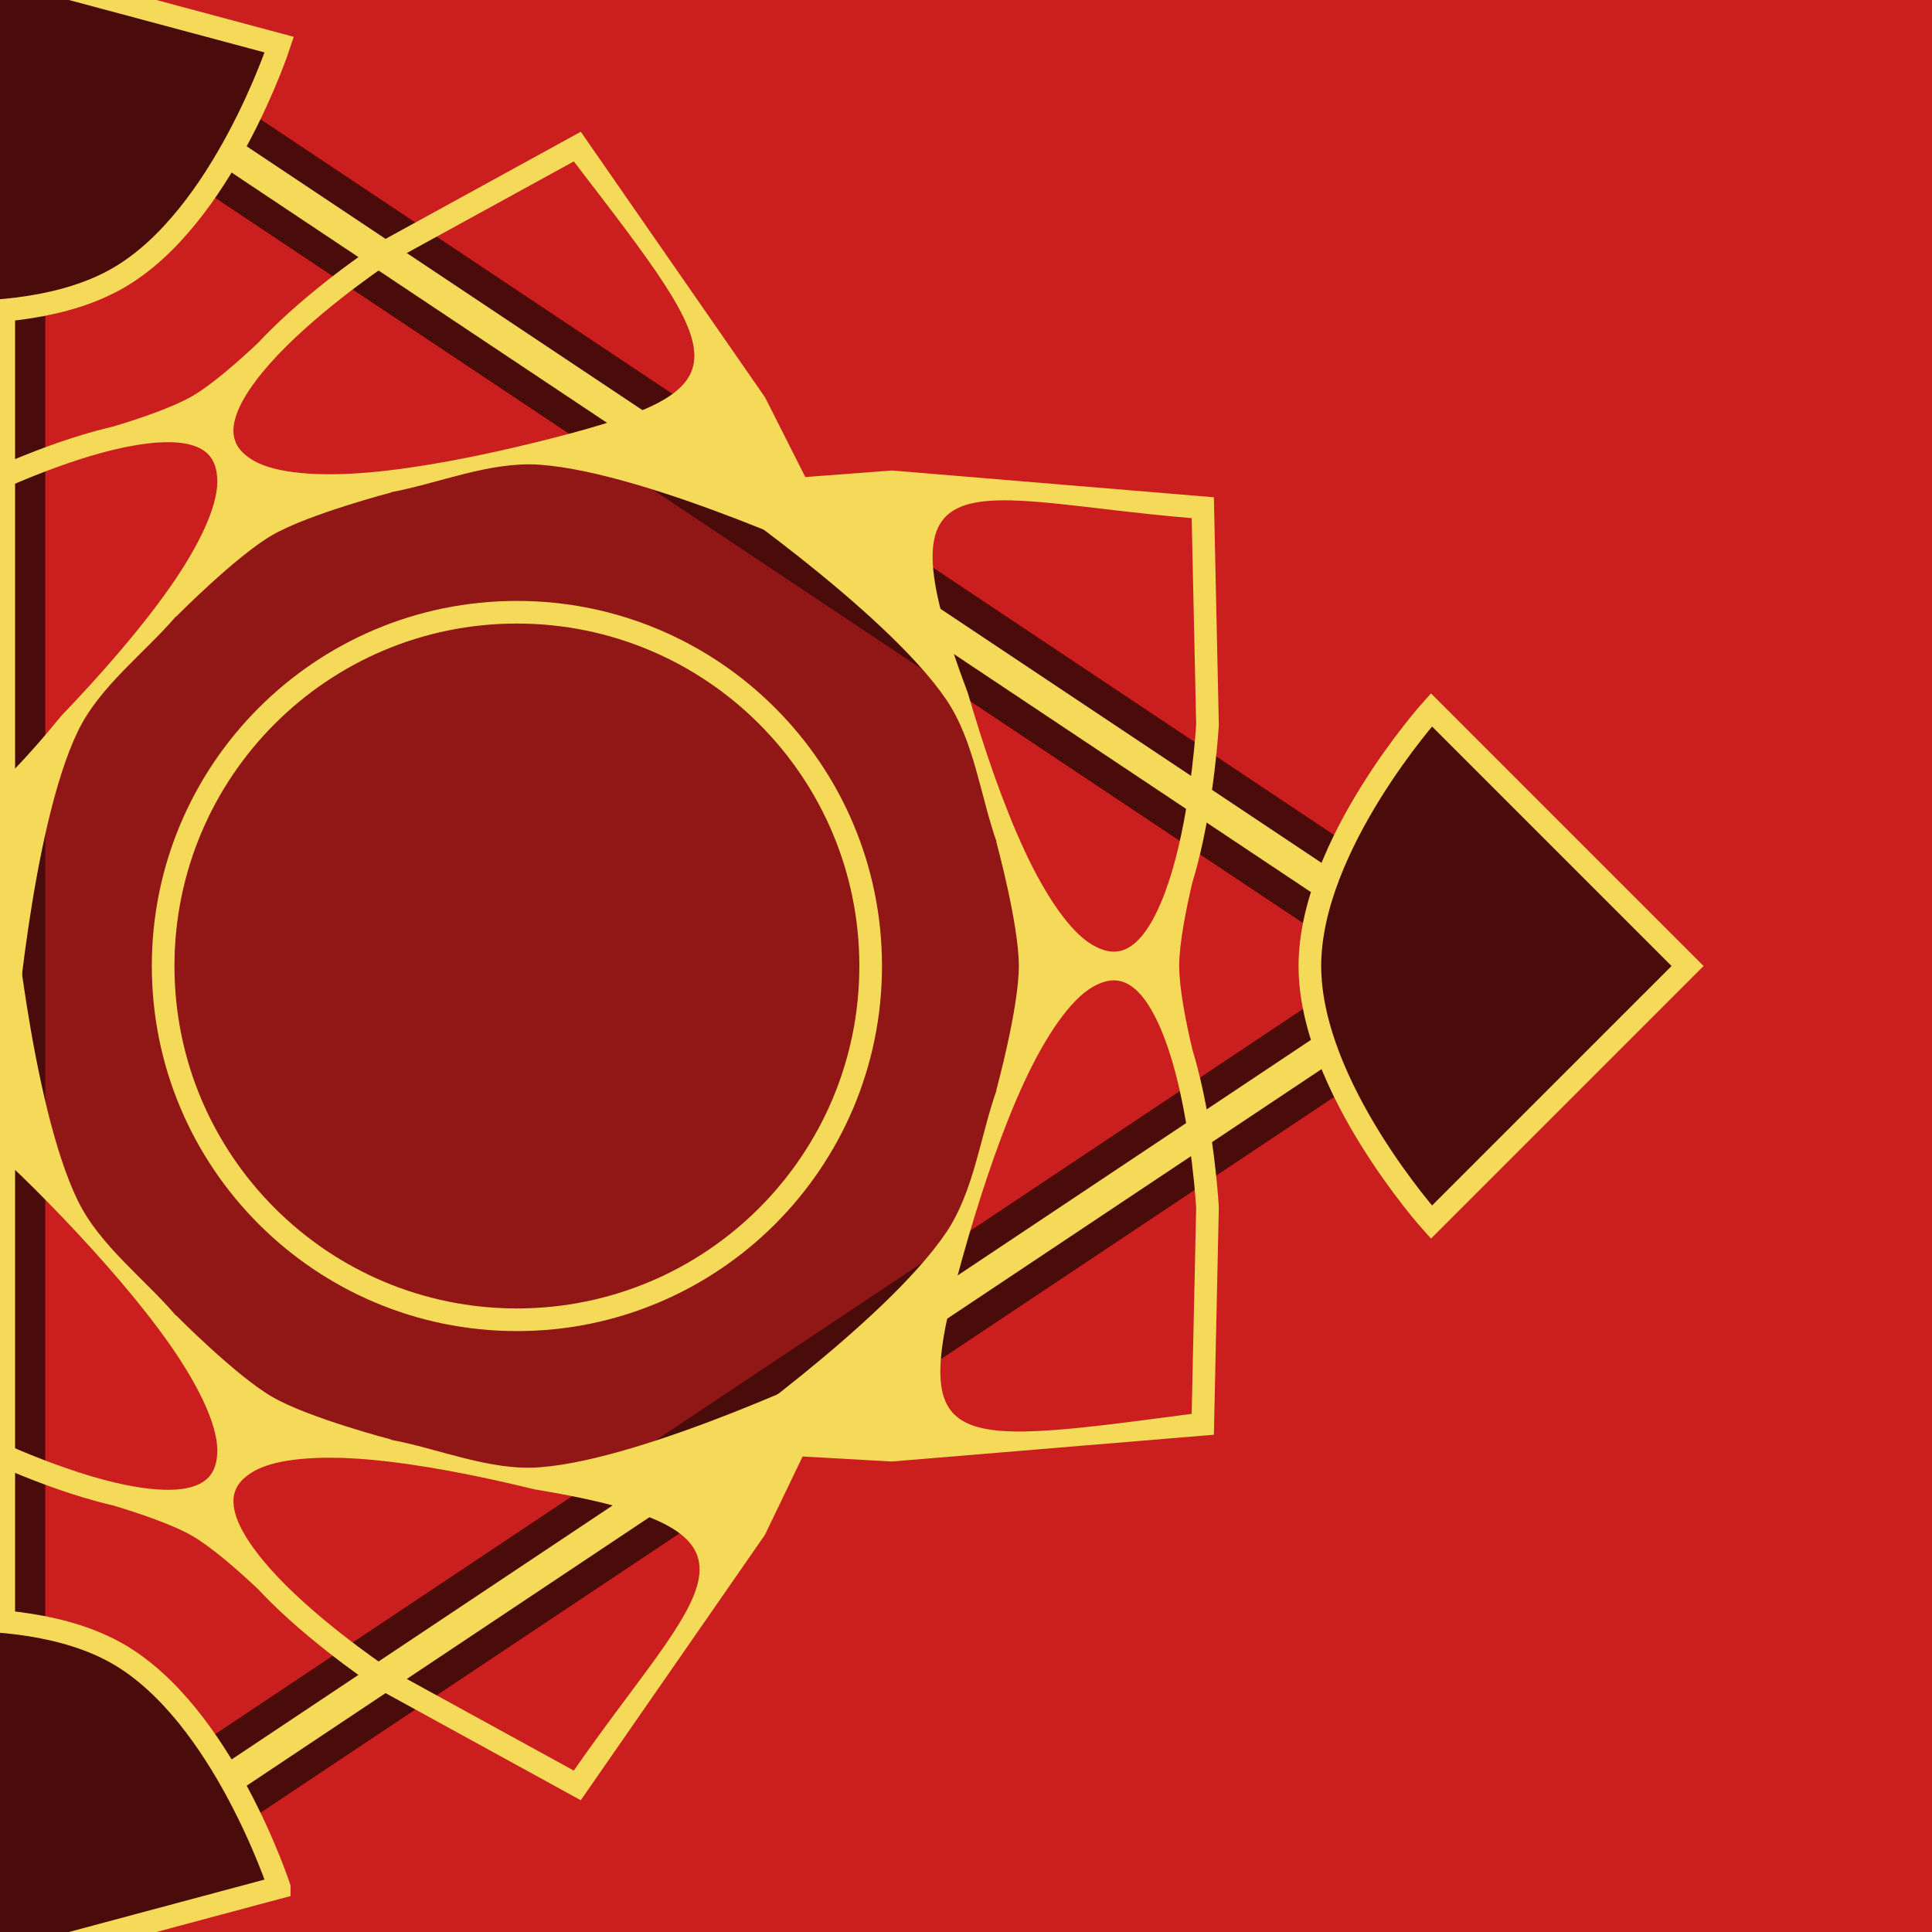
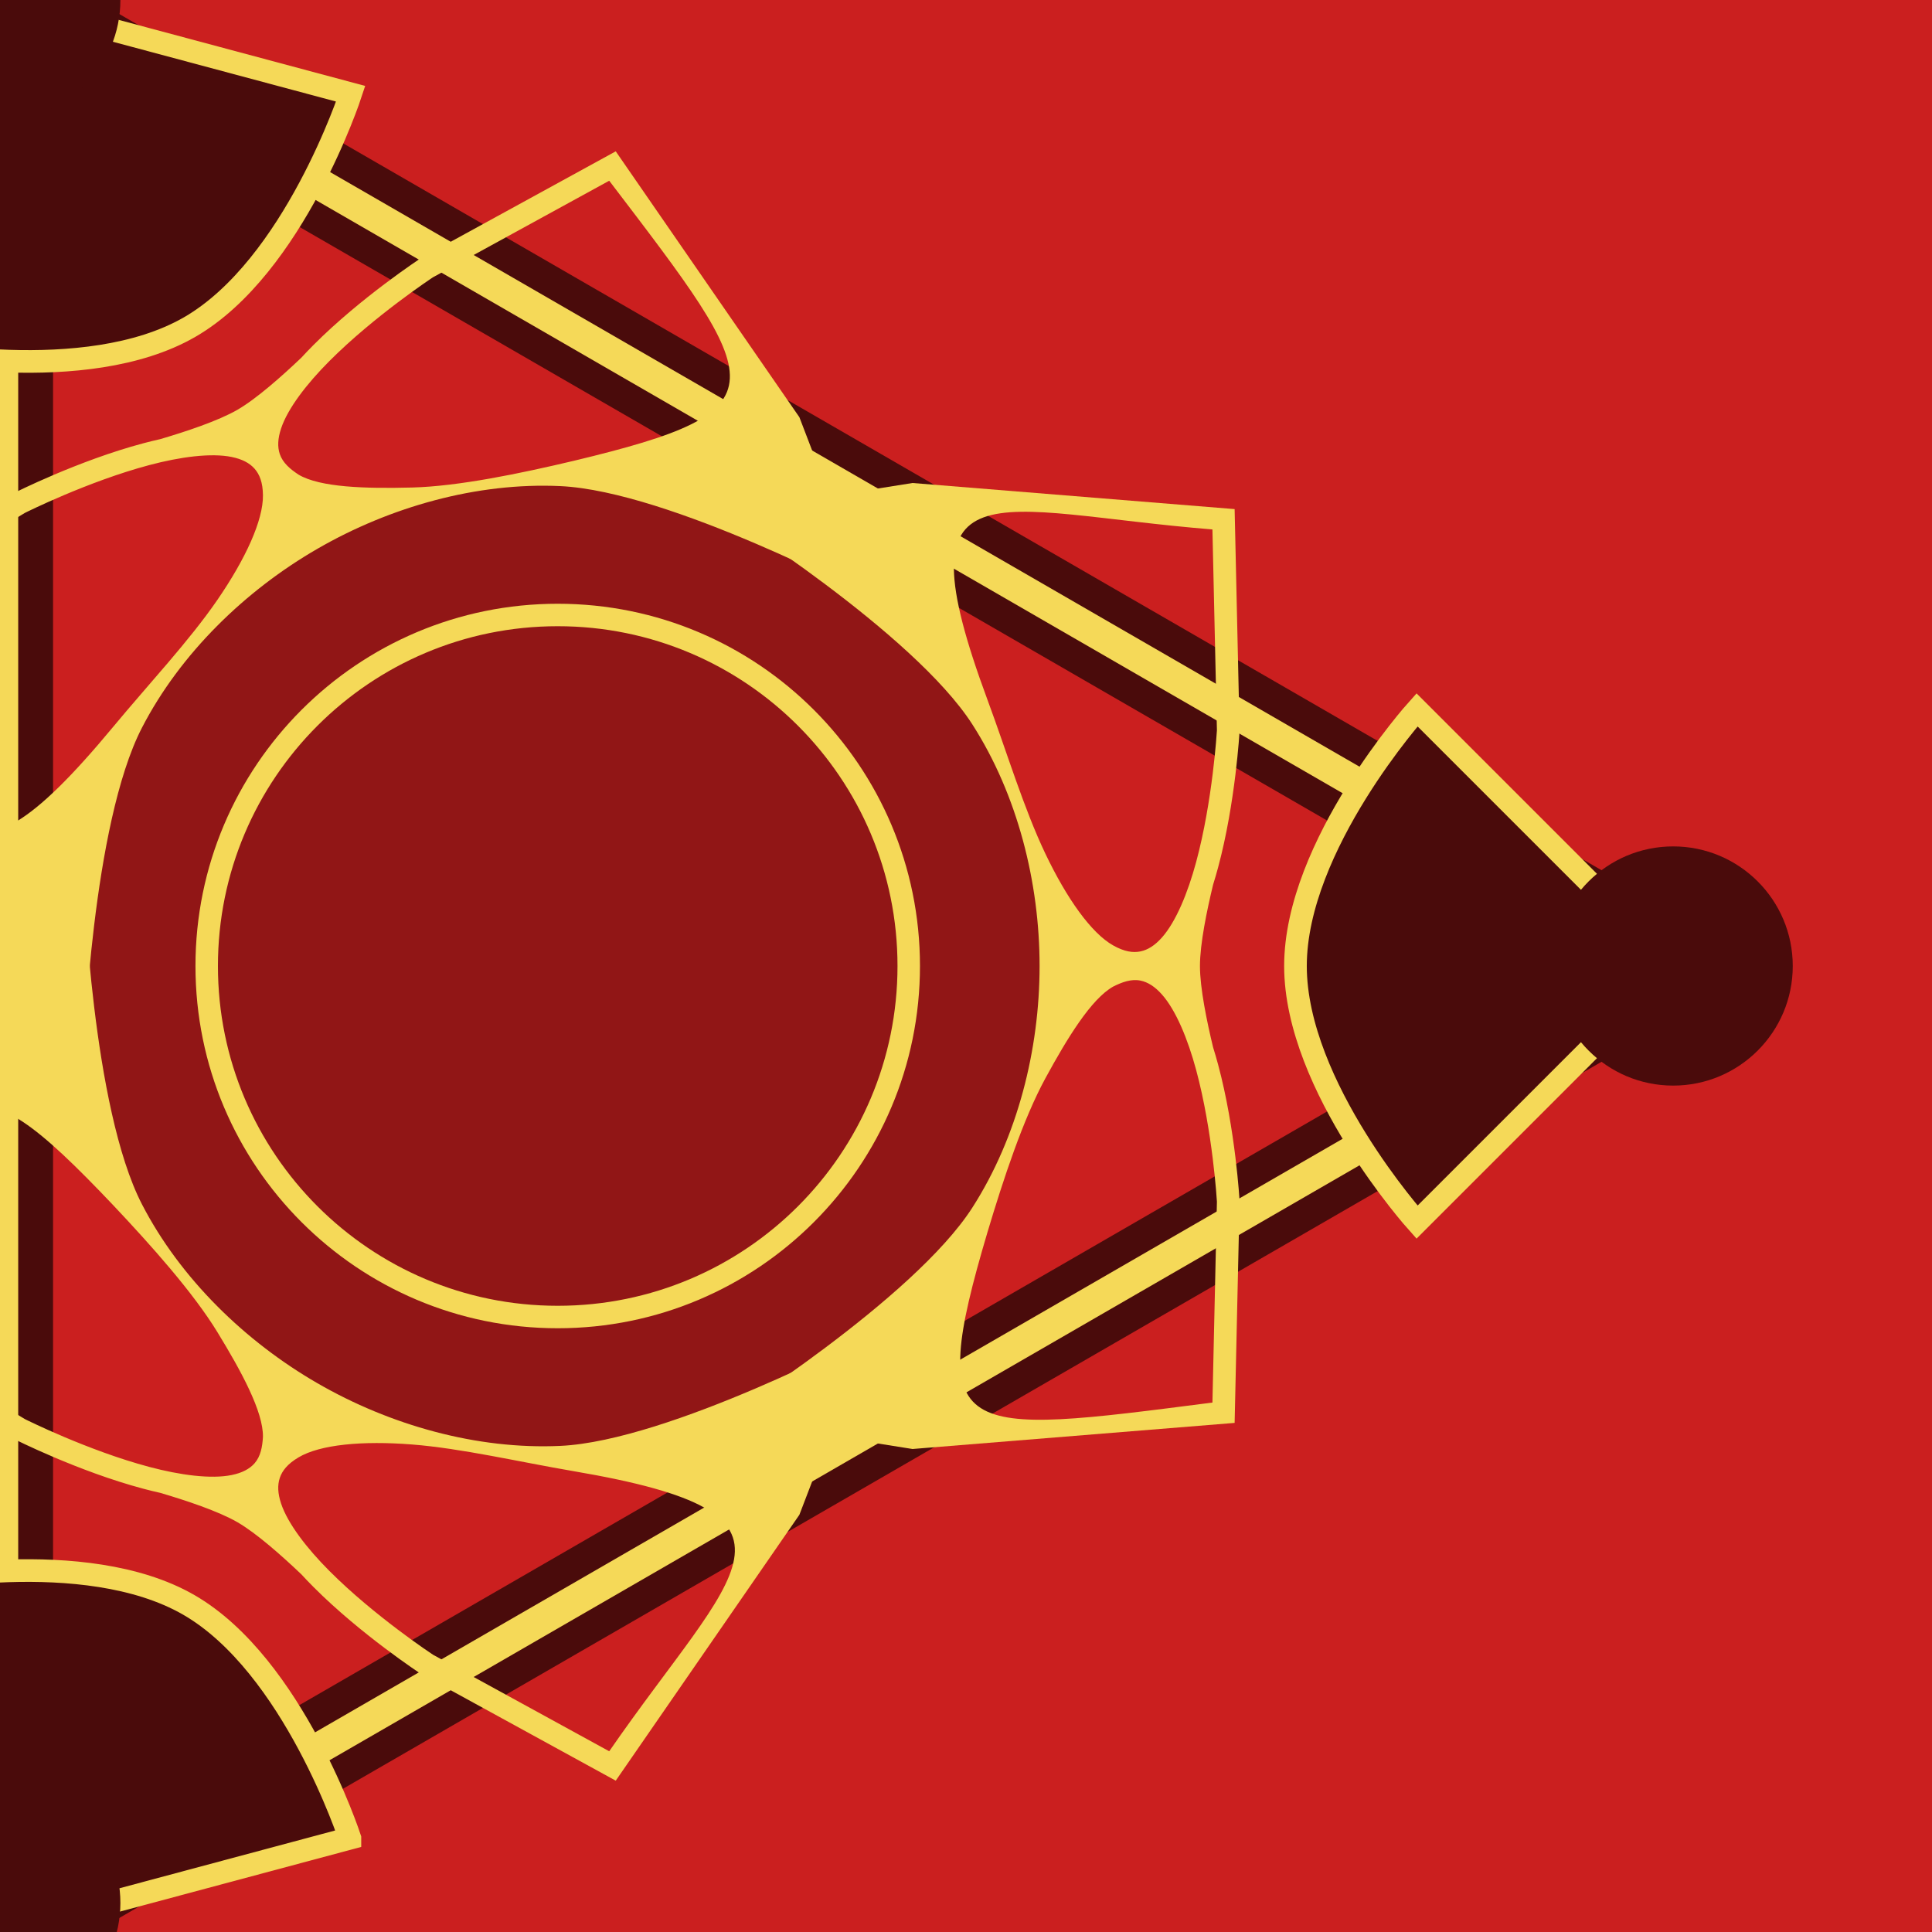
<svg xmlns="http://www.w3.org/2000/svg" width="1024" height="1024" viewBox="0 0 1024 1024" version="1.1" id="svg44">
  <defs id="defs48" />
  <rect style="opacity:1;vector-effect:none;fill:#cb1f1f;fill-opacity:1;stroke:none;stroke-width:8;stroke-linecap:butt;stroke-linejoin:miter;stroke-miterlimit:4;stroke-dasharray:none;stroke-dashoffset:0;stroke-opacity:1" id="rect4578" width="1024" height="1024" x="0" y="0" />
-   <ellipse style="fill:#911616;fill-opacity:1;fill-rule:evenodd;stroke:none;stroke-width:12.862;stroke-linecap:butt;stroke-linejoin:miter;stroke-miterlimit:4;stroke-dasharray:none;stroke-opacity:1" id="path4561-3" cx="273.971" cy="512" rx="268.083" ry="268.083" />
-   <ellipse style="fill:none;fill-rule:evenodd;stroke:#f5d958;stroke-width:12;stroke-linecap:butt;stroke-linejoin:miter;stroke-miterlimit:4;stroke-dasharray:none;stroke-opacity:1" id="path4561" cx="273.971" cy="512" rx="187.502" ry="187.502" />
-   <polygon transform="translate(0,3.6734571e-5)" points="768,512 0,0 0,1024 " id="polygon34-5" style="fill:none;fill-opacity:1;stroke:#4a0b0b;stroke-width:48;stroke-miterlimit:4;stroke-dasharray:none;stroke-opacity:1" />
-   <polygon points="0.000,1024.000 768.000,512.000 0.000,0.000 " id="polygon34" style="stroke:#f5d958;stroke-opacity:1;fill:none;fill-opacity:1;stroke-width:16;stroke-miterlimit:4;stroke-dasharray:none" stroke-width="1" stroke="black" fill-opacity="0.25" fill="grey" />
-   <path style="opacity:1;vector-effect:none;fill:#4a0b0b;fill-opacity:1;stroke:#f5d958;stroke-width:12;stroke-linecap:butt;stroke-linejoin:miter;stroke-miterlimit:4;stroke-dasharray:none;stroke-dashoffset:0;stroke-opacity:1" d="m 758.684,376.235 135.764,135.764 -135.764,135.764 c 0,0 -64.42,-71.764 -64.42,-135.764 0,-64 64.42,-135.764 64.42,-135.764 z" id="rect4629" />
-   <path style="color:#000000;font-style:normal;font-variant:normal;font-weight:normal;font-stretch:normal;font-size:medium;line-height:normal;font-family:sans-serif;font-variant-ligatures:normal;font-variant-position:normal;font-variant-caps:normal;font-variant-numeric:normal;font-variant-alternates:normal;font-feature-settings:normal;text-indent:0;text-align:start;text-decoration:none;text-decoration-line:none;text-decoration-style:solid;text-decoration-color:#000000;letter-spacing:normal;word-spacing:normal;text-transform:none;writing-mode:lr-tb;direction:ltr;text-orientation:mixed;dominant-baseline:auto;baseline-shift:baseline;text-anchor:start;white-space:normal;shape-padding:0;clip-rule:nonzero;display:inline;overflow:visible;visibility:visible;opacity:1;isolation:auto;mix-blend-mode:normal;color-interpolation:sRGB;color-interpolation-filters:linearRGB;solid-color:#000000;solid-opacity:1;vector-effect:none;fill:#f5d958;fill-opacity:1;fill-rule:nonzero;stroke:none;stroke-width:12;stroke-linecap:butt;stroke-linejoin:miter;stroke-miterlimit:4;stroke-dasharray:none;stroke-dashoffset:0;stroke-opacity:1;color-rendering:auto;image-rendering:auto;shape-rendering:auto;text-rendering:auto;enable-background:accumulate" d="M 472.662,249.369 372,257 c 0,0 97.125,66.218 129.455,113.682 14.964,21.968 18.239,51.629 26.848,75.734 L 528,446 c 0,0 12,43.639 12,66 0,22.361 -12,66 -12,66 l 0.291,-0.402 c -8.623,24.089 -11.971,53.694 -26.836,75.721 C 469.083,701.288 372,769 372,769 l 100.662,5.631 7.836,-0.652 162.879,-13.541 2.627,-120.539 -0.014,-0.232 c 0,0 -2.11,-38.854 -11.402,-74.191 -0.821,-3.123 -1.695,-6.219 -2.627,-9.266 C 628.673,542.233 625,524.036 625,512 c 0,-12.036 3.673,-30.233 6.961,-44.209 0.932,-3.047 1.806,-6.143 2.627,-9.266 9.292,-35.337 11.402,-74.191 11.402,-74.191 l 0.014,-0.232 -2.627,-120.539 z m 158.953,25.256 2.381,109.229 c -0.031,0.545 -2.226,38.201 -11.014,71.621 -4.426,16.832 -10.712,32.456 -18.137,41.037 -3.712,4.291 -7.474,6.745 -11.4,7.559 -3.926,0.814 -8.448,0.197 -14.445,-3.266 C 567.424,494.121 554.445,475.391 543.059,450.908 531.672,426.425 521.46,396.394 512.975,367.318 463.773,236.574 514.715,264.906 631.615,274.625 Z M 590.375,519.609 c 1.07,0.002 2.089,0.117 3.07,0.32 3.926,0.814 7.688,3.268 11.4,7.559 7.425,8.581 13.711,24.206 18.137,41.037 8.788,33.42 10.982,71.076 11.014,71.621 L 631.615,749.375 c -135.618,17.888 -151.496,21.006 -118.641,-92.693 8.485,-29.076 18.697,-59.107 30.084,-83.59 11.387,-24.483 24.365,-43.213 35.941,-49.896 4.498,-2.597 8.166,-3.593 11.375,-3.586 z" id="rect4629-3" />
-   <path style="color:#000000;font-style:normal;font-variant:normal;font-weight:normal;font-stretch:normal;font-size:medium;line-height:normal;font-family:sans-serif;font-variant-ligatures:normal;font-variant-position:normal;font-variant-caps:normal;font-variant-numeric:normal;font-variant-alternates:normal;font-feature-settings:normal;text-indent:0;text-align:start;text-decoration:none;text-decoration-line:none;text-decoration-style:solid;text-decoration-color:#000000;letter-spacing:normal;word-spacing:normal;text-transform:none;writing-mode:lr-tb;direction:ltr;text-orientation:mixed;dominant-baseline:auto;baseline-shift:baseline;text-anchor:start;white-space:normal;shape-padding:0;clip-rule:nonzero;display:inline;overflow:visible;visibility:visible;opacity:1;isolation:auto;mix-blend-mode:normal;color-interpolation:sRGB;color-interpolation-filters:linearRGB;solid-color:#000000;solid-opacity:1;vector-effect:none;fill:#f5d958;fill-opacity:1;fill-rule:nonzero;stroke:none;stroke-width:12;stroke-linecap:butt;stroke-linejoin:miter;stroke-miterlimit:4;stroke-dasharray:none;stroke-dashoffset:0;stroke-opacity:1;color-rendering:auto;image-rendering:auto;shape-rendering:auto;text-rendering:auto;enable-background:accumulate" d="m 405.479,813.419 43.723,-90.991 c 0,0 -105.909,51.003 -163.179,55.271 -26.506,1.975 -53.832,-10.019 -79.012,-14.616 l 0.512,-0.054 c 0,0 -43.793,-11.427 -63.158,-22.608 -19.365,-11.18 -51.158,-43.392 -51.158,-43.392 l 0.203,0.453 C 76.86,677.969 52.896,660.267 41.252,636.38 15.895,584.361 5.796,466.428 5.796,466.428 l -55.208,84.36 -3.353,7.112 -69.713,147.828 103.076,62.545 0.208,0.104 c 0,0 34.704,17.6 69.953,27.221 3.115,0.85 6.233,1.642 9.338,2.358 13.747,4.141 31.343,10.058 41.767,16.076 10.423,6.018 24.346,18.298 34.806,28.133 2.173,2.33 4.417,4.635 6.711,6.908 25.957,25.715 58.55,46.97 58.55,46.97 l 0.194,0.128 105.703,57.995 z M 304.13,938.449 208.345,885.896 c -0.456,-0.3 -31.97,-21.028 -56.519,-45.349 -12.364,-12.249 -22.752,-25.505 -26.471,-36.225 -1.86,-5.36 -2.104,-9.845 -0.846,-13.652 1.258,-3.807 4.054,-7.415 10.051,-10.877 11.576,-6.684 34.286,-8.558 61.182,-6.178 26.896,2.38 58.01,8.552 87.433,15.741 137.828,22.763 87.821,52.714 20.954,149.092 z M 112.588,780.241 c -0.537,0.925 -1.145,1.751 -1.813,2.499 -2.668,2.993 -6.674,5.024 -12.246,6.094 -11.144,2.139 -27.818,-0.229 -44.608,-4.812 -33.336,-9.099 -67.045,-26.027 -67.533,-26.272 l -93.404,-56.676 c 52.317,-126.393 57.556,-141.703 139.595,-56.399 20.938,21.886 41.839,45.746 57.349,67.848 15.51,22.103 25.241,42.707 25.241,56.074 -2e-5,5.193 -0.971,8.868 -2.582,11.644 z" id="rect4629-3-9" />
-   <path style="color:#000000;font-style:normal;font-variant:normal;font-weight:normal;font-stretch:normal;font-size:medium;line-height:normal;font-family:sans-serif;font-variant-ligatures:normal;font-variant-position:normal;font-variant-caps:normal;font-variant-numeric:normal;font-variant-alternates:normal;font-feature-settings:normal;text-indent:0;text-align:start;text-decoration:none;text-decoration-line:none;text-decoration-style:solid;text-decoration-color:#000000;letter-spacing:normal;word-spacing:normal;text-transform:none;writing-mode:lr-tb;direction:ltr;text-orientation:mixed;dominant-baseline:auto;baseline-shift:baseline;text-anchor:start;white-space:normal;shape-padding:0;clip-rule:nonzero;display:inline;overflow:visible;visibility:visible;opacity:1;isolation:auto;mix-blend-mode:normal;color-interpolation:sRGB;color-interpolation-filters:linearRGB;solid-color:#000000;solid-opacity:1;vector-effect:none;fill:#f5d958;fill-opacity:1;fill-rule:nonzero;stroke:none;stroke-width:12;stroke-linecap:butt;stroke-linejoin:miter;stroke-miterlimit:4;stroke-dasharray:none;stroke-dashoffset:0;stroke-opacity:1;color-rendering:auto;image-rendering:auto;shape-rendering:auto;text-rendering:auto;enable-background:accumulate" d="m -49.411,473.212 56.94,83.361 c 0,0 8.784,-117.222 33.724,-168.952 11.543,-23.943 35.593,-41.61 52.164,-61.118 l -0.209,0.47 c 0,0 31.793,-32.212 51.158,-43.392 19.365,-11.18 63.158,-22.608 63.158,-22.608 l -0.494,-0.051 c 25.173,-4.577 52.485,-16.48 78.994,-14.62 57.729,4.05 164.911,54.271 164.911,54.271 l -45.455,-89.991 -4.483,-6.46 -93.166,-134.287 -105.703,57.995 -0.194,0.128 c 0,0 -32.594,21.255 -58.55,46.97 -2.294,2.272 -4.538,4.577 -6.711,6.908 -10.46,9.835 -24.382,22.115 -34.806,28.133 -10.423,6.018 -28.019,11.935 -41.767,16.076 -3.104,0.716 -6.223,1.508 -9.338,2.358 -35.249,9.621 -69.953,27.221 -69.953,27.221 l -0.208,0.104 -103.076,62.545 z m -57.604,-150.285 93.404,-56.676 c 0.488,-0.245 34.196,-17.173 67.533,-26.272 16.789,-4.583 33.464,-6.951 44.608,-4.812 5.572,1.07 9.578,3.1 12.246,6.094 2.668,2.993 4.395,7.218 4.395,14.143 -2e-5,13.367 -9.731,33.972 -25.241,56.074 -15.51,22.103 -36.411,45.962 -57.349,67.848 -88.627,107.982 -89.562,49.699 -139.595,-56.399 z m 232.783,-86.777 c -0.533,-0.927 -0.943,-1.867 -1.258,-2.819 -1.258,-3.807 -1.014,-8.292 0.846,-13.652 3.719,-10.72 14.107,-23.977 26.471,-36.225 24.549,-24.32 56.063,-45.049 56.519,-45.349 l 95.785,-52.552 c 83.301,108.504 93.94,120.697 -20.954,149.092 -29.423,7.19 -60.537,13.361 -87.433,15.741 -26.896,2.38 -49.606,0.506 -61.182,-6.178 -4.498,-2.597 -7.195,-5.275 -8.793,-8.058 z" id="rect4629-3-9-2" />
-   <path style="opacity:1;vector-effect:none;fill:#4a0b0b;fill-opacity:1;stroke:#f5d958;stroke-width:12;stroke-linecap:butt;stroke-linejoin:miter;stroke-miterlimit:4;stroke-dasharray:none;stroke-dashoffset:0;stroke-opacity:1" d="M -87.139,159.428 -37.446,-26.03 148.012,23.664 c 0,0 -29.94,91.671 -85.366,123.671 -55.426,32 -149.785,12.093 -149.785,12.093 z" id="rect4629-0" />
-   <path style="opacity:1;vector-effect:none;fill:#4a0b0b;fill-opacity:1;stroke:#f5d958;stroke-width:12;stroke-linecap:butt;stroke-linejoin:miter;stroke-miterlimit:4;stroke-dasharray:none;stroke-dashoffset:0;stroke-opacity:1" d="m 148.012,1000.336 -185.458,49.693 -49.693,-185.458 c 0,0 94.36,-19.907 149.785,12.093 55.426,32 85.366,123.671 85.366,123.671 z" id="rect4629-0-2" />
+   <circle style="fill:#911616;fill-opacity:1;fill-rule:evenodd;stroke:none;stroke-width:12.282;stroke-linecap:butt;stroke-linejoin:miter;stroke-miterlimit:4;stroke-dasharray:none;stroke-opacity:1" id="path4561-3" cx="295.603" cy="512" r="256" />
+   <circle style="fill:none;fill-rule:evenodd;stroke:#f5d958;stroke-width:11.907;stroke-linecap:butt;stroke-linejoin:miter;stroke-miterlimit:4;stroke-dasharray:none;stroke-opacity:1" id="path4561" cx="295.603" cy="512" r="186.047" />
+   <g id="g4530" transform="matrix(1.154156,0,0,1,0.4178905,0)">
+     <path transform="translate(0,3.6734571e-5)" id="polygon34-5" d="M 768,512 0,0 v 1024 z" style="fill:none;fill-opacity:1;stroke:#4a0b0b;stroke-width:48;stroke-miterlimit:4;stroke-dasharray:none;stroke-opacity:1" />
+     <polygon style="fill:none;fill-opacity:1;stroke:#f5d958;stroke-width:16;stroke-miterlimit:4;stroke-dasharray:none;stroke-opacity:1" id="polygon34" points="768,512 0,0 0,1024 " />
+   </g>
+   <path style="opacity:1;vector-effect:none;fill:#4a0b0b;fill-opacity:1;stroke:#f5d958;stroke-width:12;stroke-linecap:butt;stroke-linejoin:miter;stroke-miterlimit:4;stroke-dasharray:none;stroke-dashoffset:0;stroke-opacity:1" d="M -49.275,185.458 0.418,0 185.876,49.693 c 0,0 -29.94,91.671 -85.366,123.671 -55.426,32 -149.785,12.093 -149.785,12.093 z" id="rect4629-0" />
+   <path style="opacity:1;vector-effect:none;fill:#4a0b0b;fill-opacity:1;stroke:#f5d958;stroke-width:12;stroke-linecap:butt;stroke-linejoin:miter;stroke-miterlimit:4;stroke-dasharray:none;stroke-dashoffset:0;stroke-opacity:1" d="M 185.458,974.307 0,1024 -49.693,838.542 c 0,0 94.36,-19.907 149.785,12.093 55.426,32 85.366,123.671 85.366,123.671 z" id="rect4629-0-2" />
+   <path style="color:#000000;font-style:normal;font-variant:normal;font-weight:normal;font-stretch:normal;font-size:medium;line-height:normal;font-family:sans-serif;font-variant-ligatures:normal;font-variant-position:normal;font-variant-caps:normal;font-variant-numeric:normal;font-variant-alternates:normal;font-feature-settings:normal;text-indent:0;text-align:start;text-decoration:none;text-decoration-line:none;text-decoration-style:solid;text-decoration-color:#000000;letter-spacing:normal;word-spacing:normal;text-transform:none;writing-mode:lr-tb;direction:ltr;text-orientation:mixed;dominant-baseline:auto;baseline-shift:baseline;text-anchor:start;white-space:normal;shape-padding:0;clip-rule:nonzero;display:inline;overflow:visible;visibility:visible;opacity:1;isolation:auto;mix-blend-mode:normal;color-interpolation:sRGB;color-interpolation-filters:linearRGB;solid-color:#000000;solid-opacity:1;vector-effect:none;fill:#f5d958;fill-opacity:1;fill-rule:nonzero;stroke:none;stroke-width:11.848;stroke-linecap:butt;stroke-linejoin:miter;stroke-miterlimit:4;stroke-dasharray:none;stroke-dashoffset:0;stroke-opacity:1;color-rendering:auto;image-rendering:auto;shape-rendering:auto;text-rendering:auto;enable-background:accumulate" d="M 483.662,256 383,272 c 0,0 101.211,63.331 132.403,112 C 539.3,421.285 551,467.714 551,512 c 0,44.286 -11.7,90.715 -35.597,128 -31.193,48.669 -132.403,112 -132.403,112 l 100.662,16 7.836,-0.636 162.879,-13.199 2.627,-117.496 -0.014,-0.227 c 0,0 -2.11,-37.873 -11.402,-72.318 -0.821,-3.044 -1.695,-6.062 -2.627,-9.032 C 639.673,541.47 636,523.732 636,512 c 0,-11.732 3.673,-29.47 6.961,-43.093 0.932,-2.97 1.806,-5.988 2.627,-9.032 9.292,-34.445 11.402,-72.318 11.402,-72.318 l 0.014,-0.227 -2.627,-117.496 z m 158.953,24.618 2.381,106.471 c -0.031,0.531 -2.226,37.237 -11.014,69.813 -4.426,16.407 -10.712,31.637 -18.137,40.001 -3.712,4.182 -7.474,6.574 -11.4,7.368 -3.926,0.794 -8.448,0.192 -14.445,-3.183 -11.576,-6.515 -24.555,-24.772 -35.941,-48.637 -11.387,-23.865 -20.382,-53.736 -30.655,-81.479 -47.438,-128.11 2.312,-99.827 119.212,-90.353 z m -38.17,239.111 c 3.926,0.794 7.688,3.186 11.4,7.368 7.425,8.364 13.711,23.594 18.137,40.001 8.788,32.576 10.982,69.281 11.014,69.813 l -2.381,106.471 c -135.618,17.437 -152.068,20.476 -119.212,-90.353 8.485,-28.342 18.907,-59.879 30.655,-81.479 11.748,-21.6 24.365,-42.122 35.941,-48.637 4.745,-2.385 9.572,-4.15 14.445,-3.183 z" id="rect4629-3" />
+   <path style="opacity:1;vector-effect:none;fill:#4a0b0b;fill-opacity:1;stroke:#f5d958;stroke-width:12;stroke-linecap:butt;stroke-linejoin:miter;stroke-miterlimit:4;stroke-dasharray:none;stroke-dashoffset:0;stroke-opacity:1" d="M 751.046,376.236 886.81,512 751.046,647.765 c 0,0 -64.419,-71.764 -64.419,-135.764 0,-64 64.42,-135.765 64.42,-135.765 z" id="rect4629-0-2-3" />
+   <path style="color:#000000;font-style:normal;font-variant:normal;font-weight:normal;font-stretch:normal;font-size:medium;line-height:normal;font-family:sans-serif;font-variant-ligatures:normal;font-variant-position:normal;font-variant-caps:normal;font-variant-numeric:normal;font-variant-alternates:normal;font-feature-settings:normal;text-indent:0;text-align:start;text-decoration:none;text-decoration-line:none;text-decoration-style:solid;text-decoration-color:#000000;letter-spacing:normal;word-spacing:normal;text-transform:none;writing-mode:lr-tb;direction:ltr;text-orientation:mixed;dominant-baseline:auto;baseline-shift:baseline;text-anchor:start;white-space:normal;shape-padding:0;clip-rule:nonzero;display:inline;overflow:visible;visibility:visible;opacity:1;isolation:auto;mix-blend-mode:normal;color-interpolation:sRGB;color-interpolation-filters:linearRGB;solid-color:#000000;solid-opacity:1;vector-effect:none;fill:#f5d958;fill-opacity:1;fill-rule:nonzero;stroke:none;stroke-width:11.848;stroke-linecap:butt;stroke-linejoin:miter;stroke-miterlimit:4;stroke-dasharray:none;stroke-dashoffset:0;stroke-opacity:1;color-rendering:auto;image-rendering:auto;shape-rendering:auto;text-rendering:auto;enable-background:accumulate" d="M -19.711,477.136 44.477,556.312 c 0,0 4.241,-119.317 30.793,-170.665 20.341,-39.338 54.7,-72.685 93.053,-94.828 38.353,-22.143 84.411,-35.225 128.65,-33.172 57.745,2.679 163.196,58.664 163.196,58.664 l -36.474,-95.176 -4.469,-6.468 -92.87,-134.458 -103.068,56.473 -0.189,0.125 c 0,0 -31.744,20.764 -56.928,46.034 -2.225,2.233 -4.402,4.499 -6.508,6.791 -10.154,9.658 -23.679,21.709 -33.839,27.575 -10.16,5.866 -27.358,11.554 -40.8,15.518 -3.038,0.678 -6.089,1.43 -9.135,2.241 C 41.412,244.142 7.557,261.251 7.557,261.251 L 7.354,261.353 -93.087,322.375 Z M -77.867,327.17 13.149,271.873 c 0.476,-0.238 33.361,-16.691 65.967,-25.368 16.421,-4.37 32.754,-6.541 43.71,-4.294 5.478,1.124 9.43,3.186 12.081,6.189 2.65,3.004 4.39,7.221 4.466,14.102 0.146,13.283 -9.176,33.651 -24.15,55.445 -14.974,21.794 -36.346,44.519 -55.236,67.288 -87.227,105.138 -87.608,47.911 -137.854,-58.064 z M 148.294,240.67 c -1.276,-3.797 -1.085,-8.251 0.68,-13.557 3.532,-10.612 13.578,-23.671 25.574,-35.707 23.818,-23.898 54.508,-44.152 54.953,-44.445 l 93.397,-51.173 c 82.91,108.73 93.766,121.457 -18.642,148.417 -28.787,6.823 -61.31,13.565 -85.891,14.192 -24.581,0.626 -48.661,-0.04 -60.091,-6.808 -4.439,-2.917 -8.38,-6.215 -9.979,-10.918 z" id="rect4629-3-5" />
+   <path style="color:#000000;font-style:normal;font-variant:normal;font-weight:normal;font-stretch:normal;font-size:medium;line-height:normal;font-family:sans-serif;font-variant-ligatures:normal;font-variant-position:normal;font-variant-caps:normal;font-variant-numeric:normal;font-variant-alternates:normal;font-feature-settings:normal;text-indent:0;text-align:start;text-decoration:none;text-decoration-line:none;text-decoration-style:solid;text-decoration-color:#000000;letter-spacing:normal;word-spacing:normal;text-transform:none;writing-mode:lr-tb;direction:ltr;text-orientation:mixed;dominant-baseline:auto;baseline-shift:baseline;text-anchor:start;white-space:normal;shape-padding:0;clip-rule:nonzero;display:inline;overflow:visible;visibility:visible;opacity:1;isolation:auto;mix-blend-mode:normal;color-interpolation:sRGB;color-interpolation-filters:linearRGB;solid-color:#000000;solid-opacity:1;vector-effect:none;fill:#f5d958;fill-opacity:1;fill-rule:nonzero;stroke:none;stroke-width:11.848;stroke-linecap:butt;stroke-linejoin:miter;stroke-miterlimit:4;stroke-dasharray:none;stroke-dashoffset:0;stroke-opacity:1;color-rendering:auto;image-rendering:auto;shape-rendering:auto;text-rendering:auto;enable-background:accumulate" d="m 423.694,802.864 36.475,-95.176 c 0,0 -105.452,55.985 -163.197,58.665 -44.238,2.053 -90.297,-11.03 -128.65,-33.172 C 129.97,711.037 95.611,677.69 75.27,638.353 48.718,587.005 44.477,467.688 44.477,467.688 l -64.187,79.176 -3.367,7.104 -70.009,147.657 100.441,61.023 0.203,0.101 c 0,0 33.855,17.109 68.331,26.284 3.047,0.811 6.097,1.563 9.135,2.241 13.441,3.964 30.64,9.652 40.8,15.518 10.16,5.866 23.685,17.916 33.839,27.575 2.106,2.292 4.283,4.558 6.508,6.791 25.184,25.269 56.928,46.034 56.928,46.034 l 0.189,0.125 103.068,56.473 z M 322.898,928.212 229.501,877.039 c -0.444,-0.293 -31.135,-20.546 -54.953,-44.445 -11.996,-12.036 -22.042,-25.095 -25.574,-35.707 -1.766,-5.306 -1.956,-9.76 -0.68,-13.557 1.276,-3.797 4.058,-7.412 9.979,-10.918 11.43,-6.768 33.73,-8.879 60.091,-6.808 26.361,2.071 56.727,9.217 85.891,14.192 134.666,22.972 85.297,51.915 18.642,148.417 z M 134.906,775.6 c -2.65,3.003 -6.603,5.065 -12.081,6.189 -10.956,2.248 -27.289,0.077 -43.71,-4.294 C 46.51,768.818 13.625,752.366 13.149,752.128 l -91.016,-55.297 c 52.708,-126.167 58.301,-141.932 137.854,-58.064 20.302,21.519 42.403,46.314 55.236,67.288 12.833,20.974 24.296,42.162 24.15,55.445 -0.307,5.302 -1.192,10.365 -4.466,14.102 z" id="rect4629-3-5-6" />
+   <circle style="fill:#4a0b0b;fill-opacity:1;fill-rule:evenodd;stroke:none;stroke-width:1.221px;stroke-linecap:butt;stroke-linejoin:miter;stroke-opacity:1" id="path4625" cx="0.418" cy="3.6734571e-05" r="63.389" />
+   <circle style="fill:#4a0b0b;fill-opacity:1;fill-rule:evenodd;stroke:none;stroke-width:1.221px;stroke-linecap:butt;stroke-linejoin:miter;stroke-opacity:1" id="path4625-9" cx="0.418" cy="1008.586" r="63.389" />
+   <circle style="fill:#4a0b0b;fill-opacity:1;fill-rule:evenodd;stroke:none;stroke-width:1.221px;stroke-linecap:butt;stroke-linejoin:miter;stroke-opacity:1" id="path4625-9-1" cx="886.81" cy="512" r="63.389" />
</svg>
